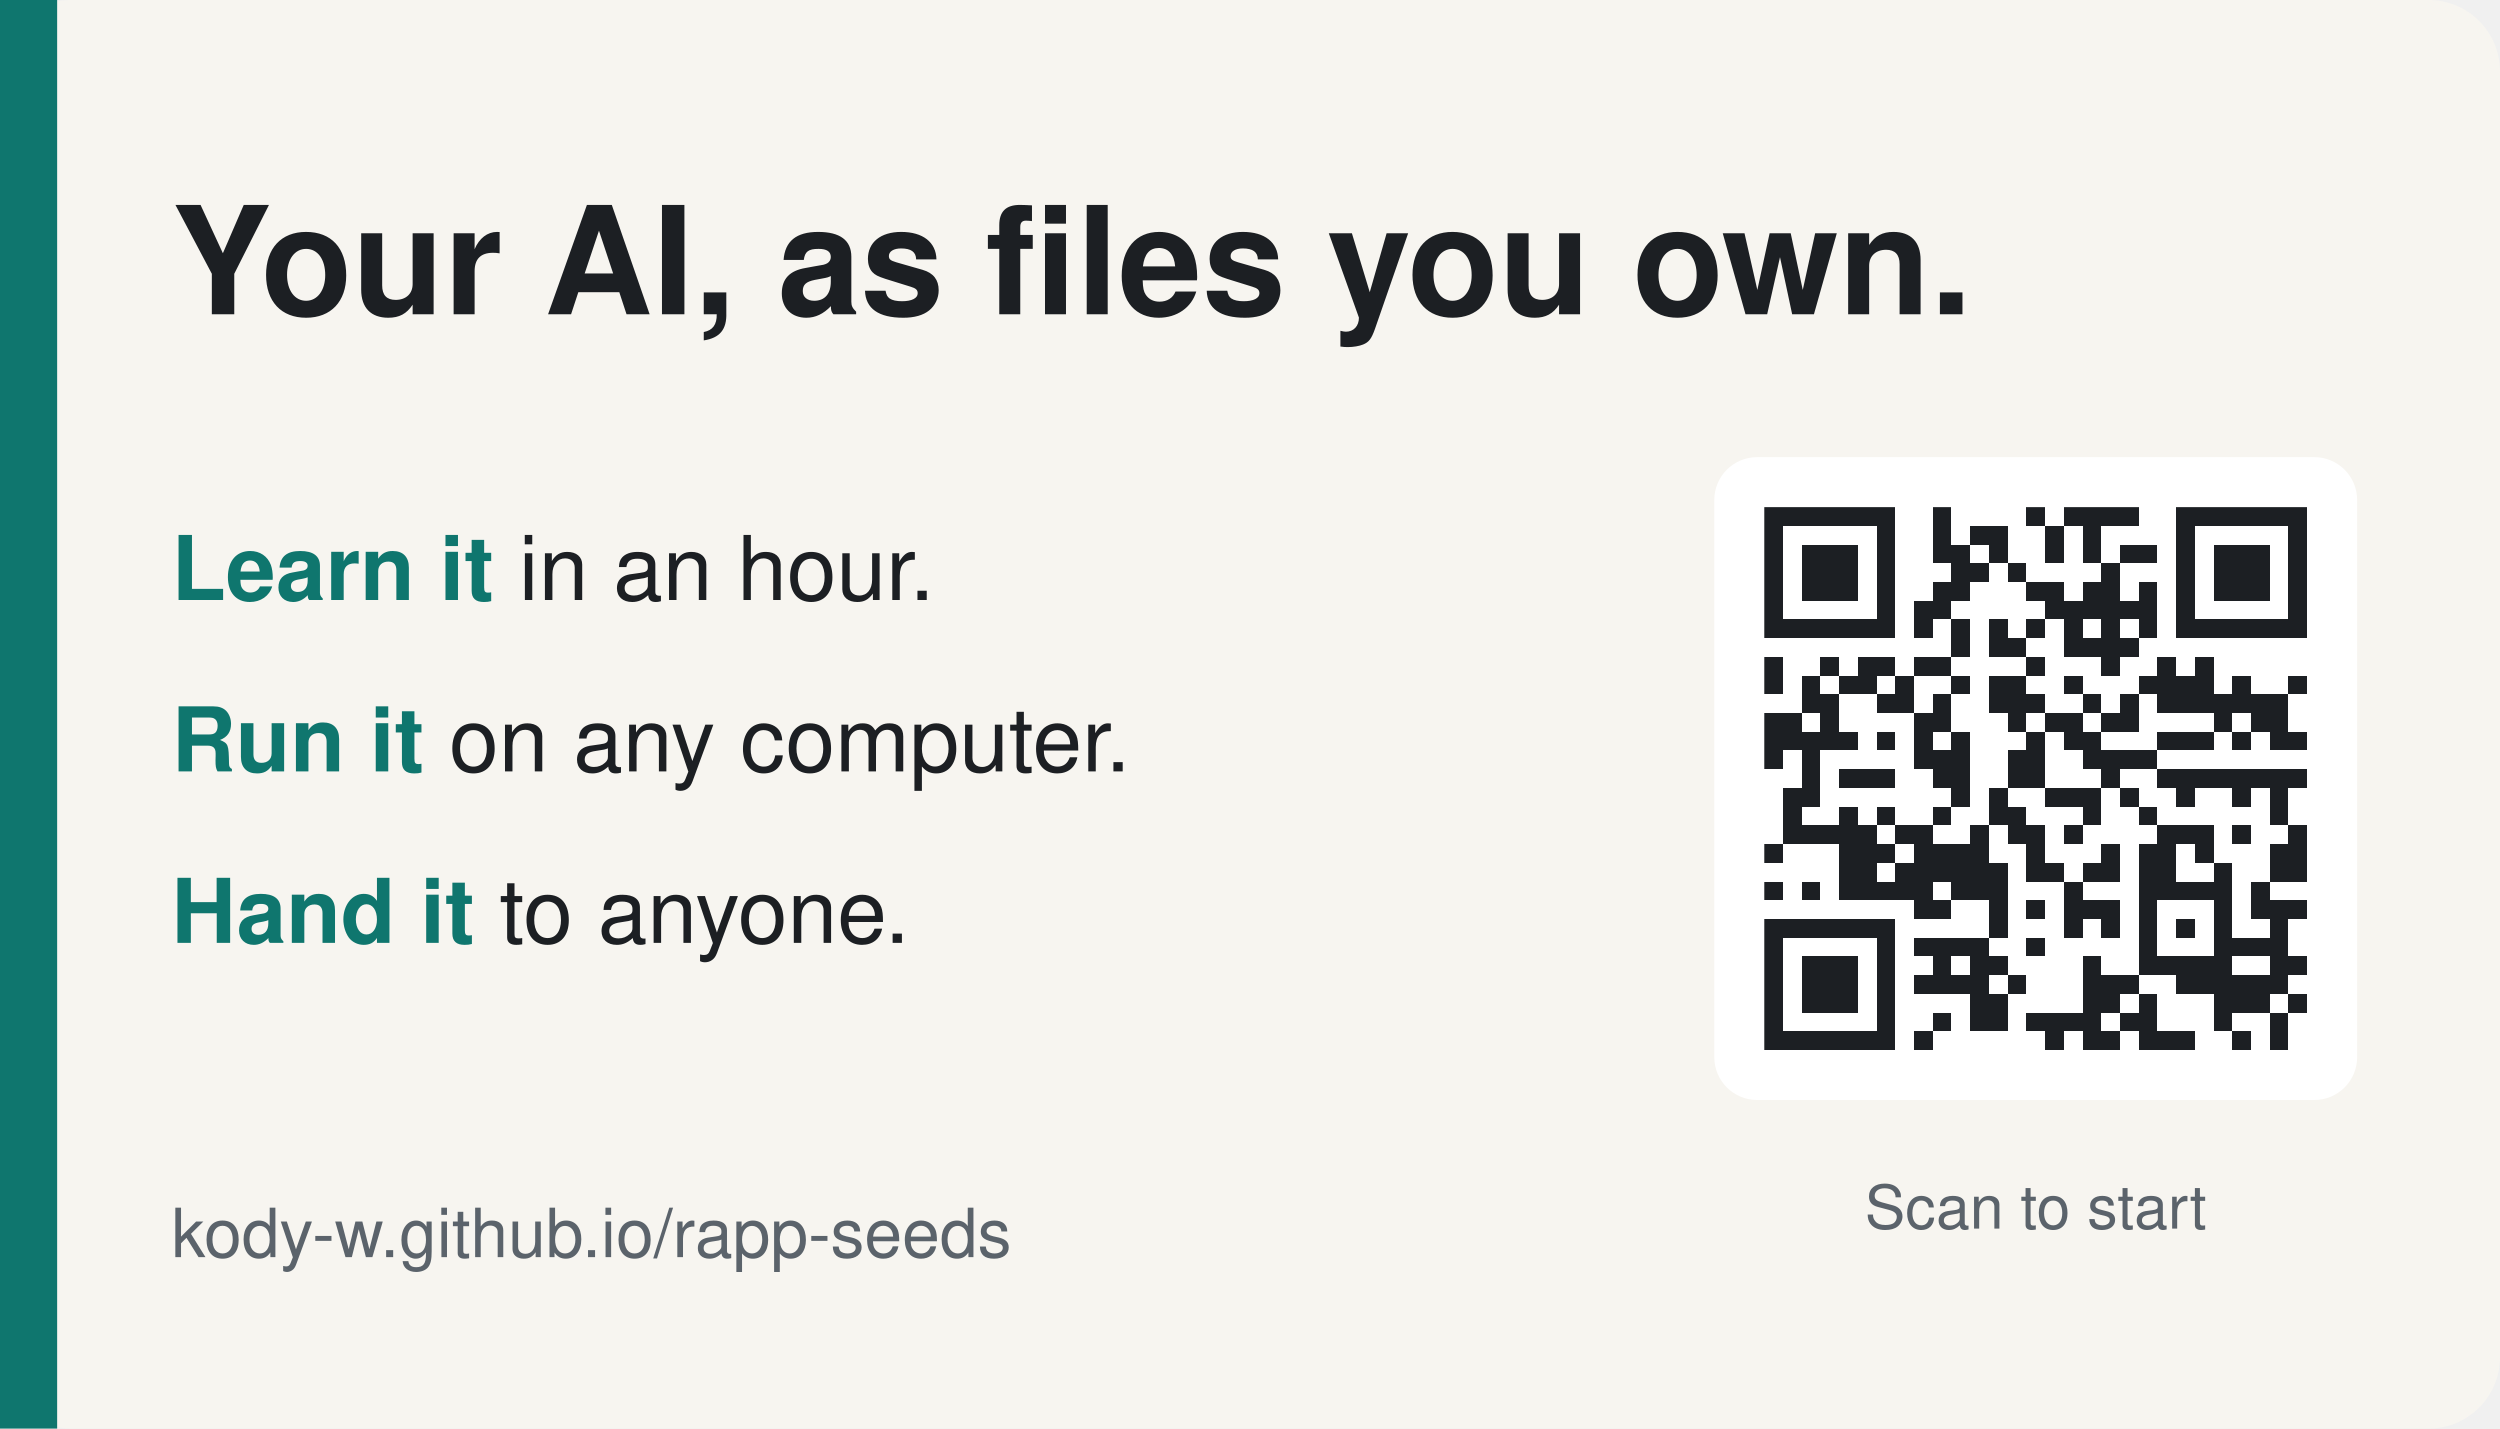
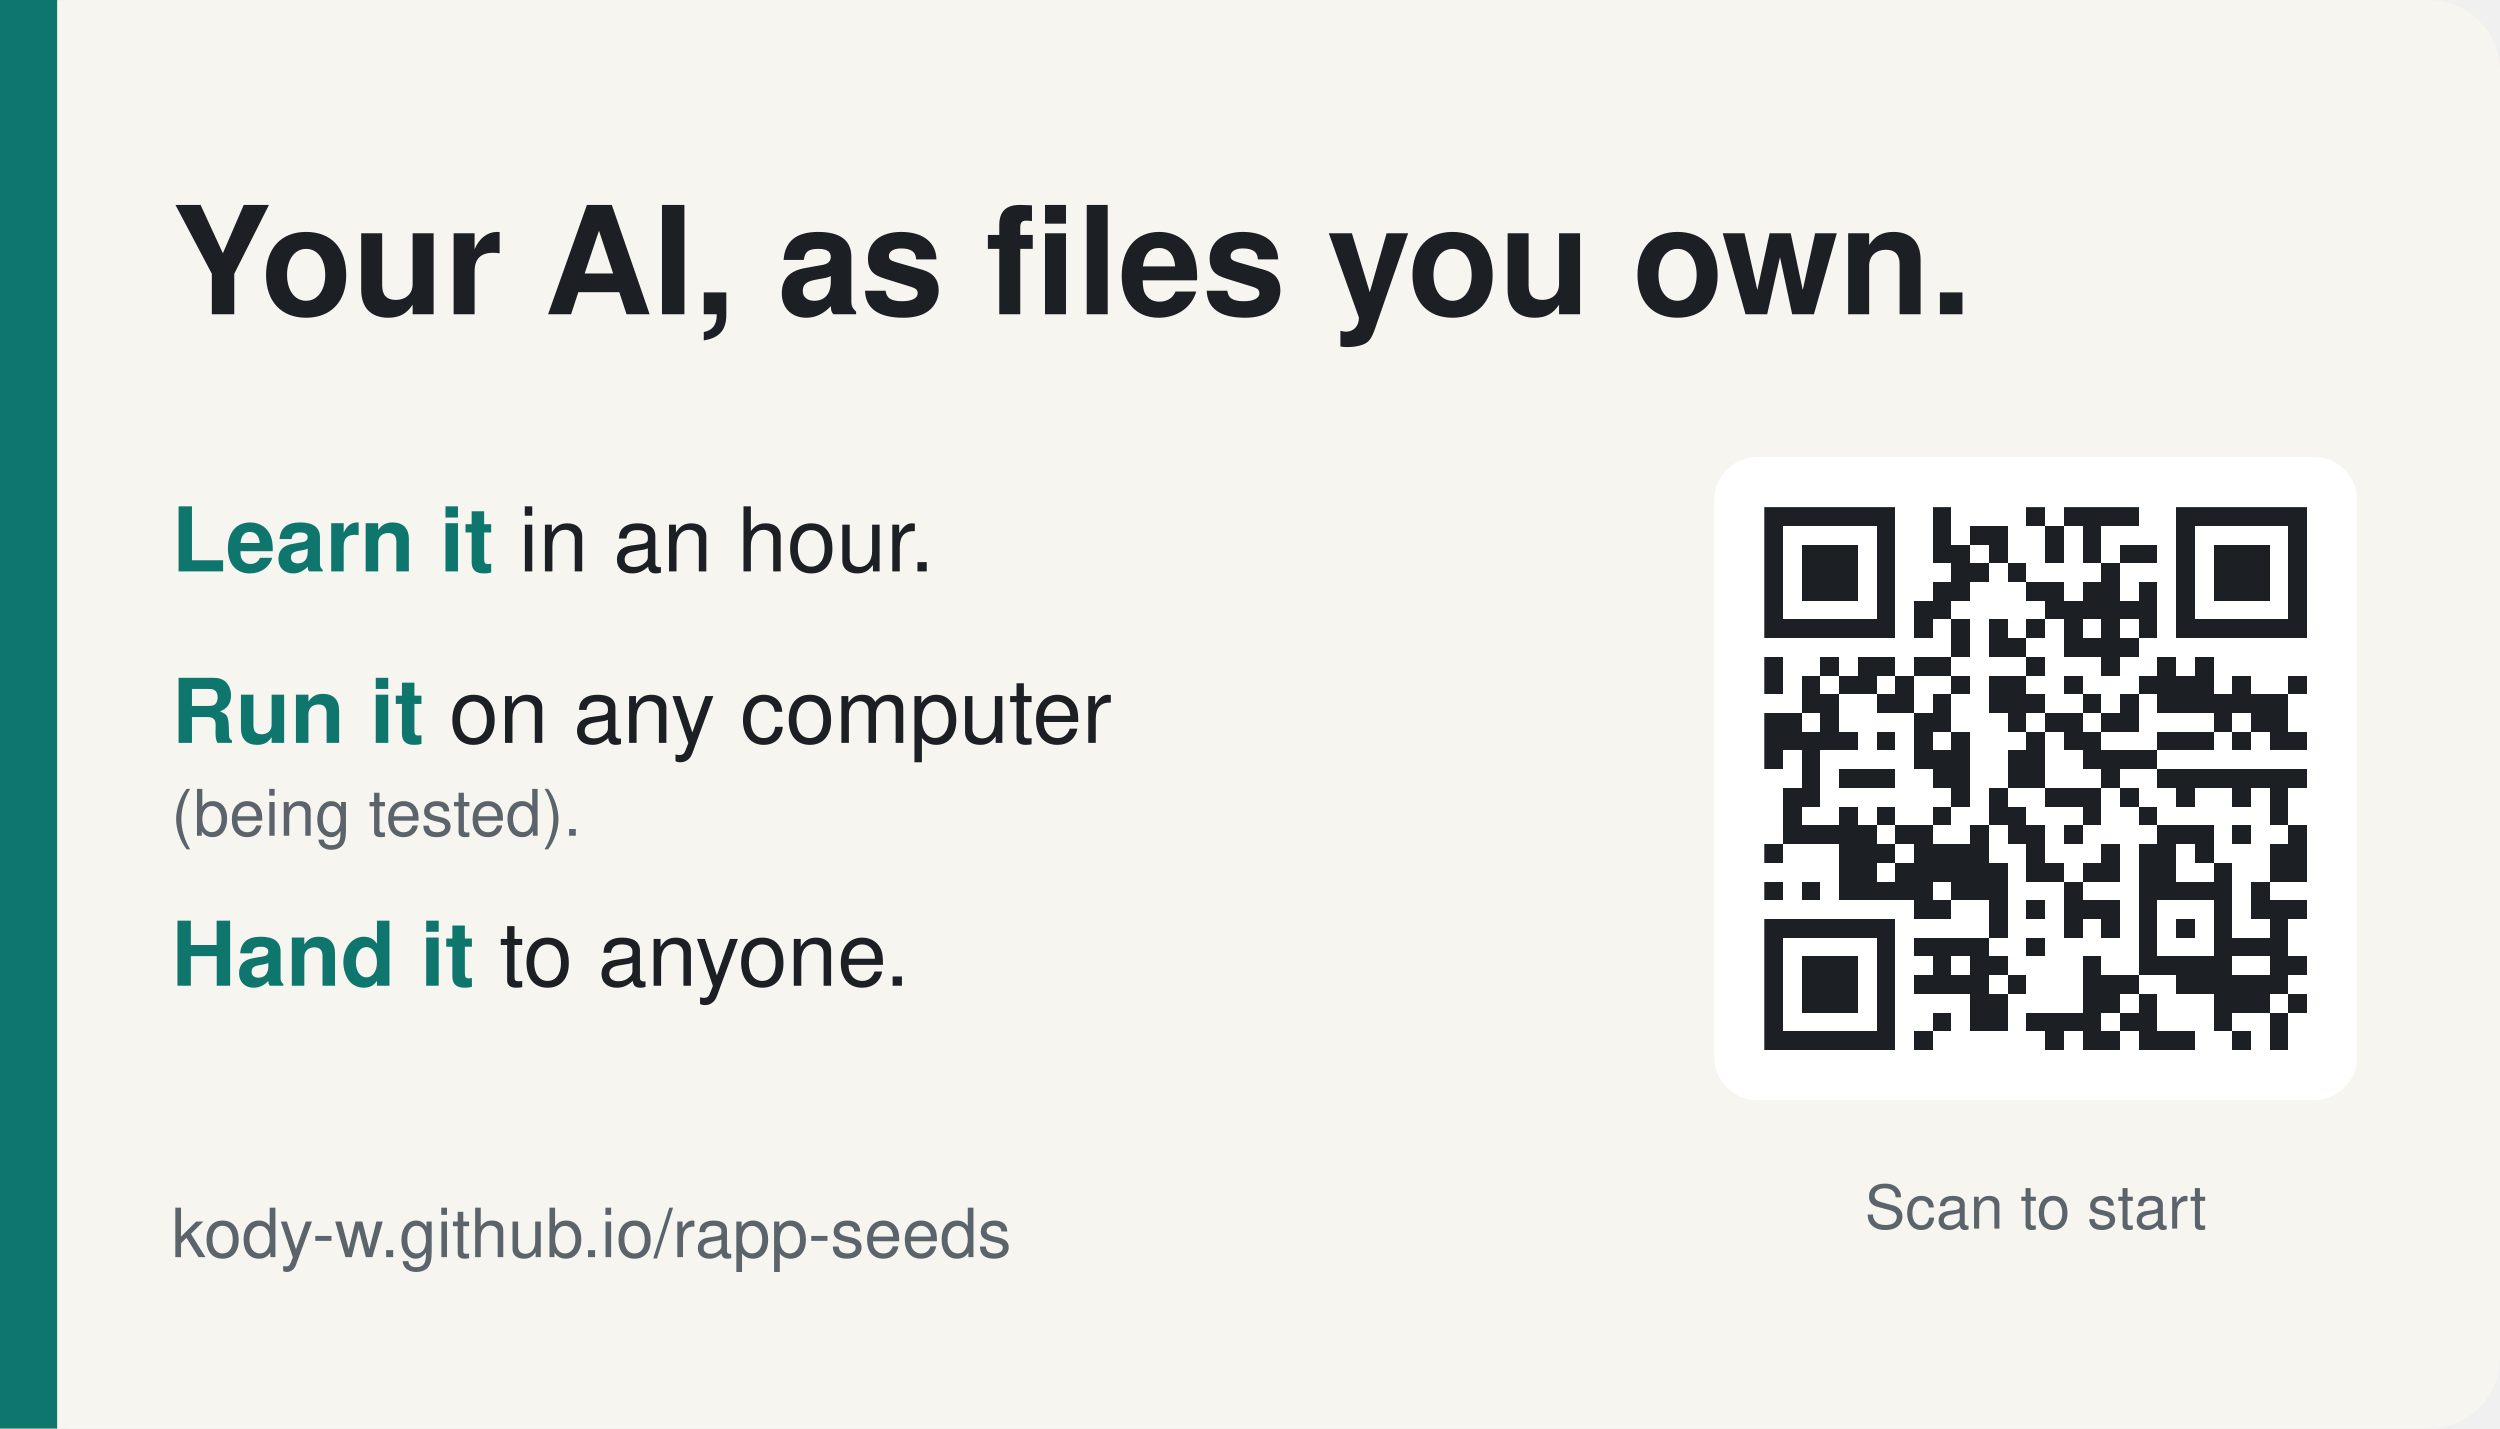
<svg xmlns="http://www.w3.org/2000/svg" width="3.5in" height="2in" viewBox="0 0 350 200">
  <rect width="350" height="200" rx="10" fill="#f7f5f0" />
  <rect x="0" y="0" width="8" height="200" fill="#0f766e" />
  <g font-family="Helvetica, Arial, sans-serif" fill="#1c1f23">
    <text x="24" y="44" font-size="21" font-weight="700">Your AI, as files you own.</text>
-     <text x="24" y="84" font-size="12.5">
+     <text x="24" y="80" font-size="12.5">
      <tspan font-weight="700" fill="#0f766e">Learn it</tspan> in an hour.</text>
-     <text x="24" y="108" font-size="12.5">
-       <tspan font-weight="700" fill="#0f766e">Run it</tspan> on any computer.</text>
-     <text x="24" y="132" font-size="12.5">
+     <text x="24" y="104" font-size="12.5">
+       <tspan font-weight="700" fill="#0f766e">Run it</tspan> on any computer</text>
+     <text x="24" y="117" font-size="9" fill="#5b636b">(being tested).</text>
+     <text x="24" y="138" font-size="12.5">
      <tspan font-weight="700" fill="#0f766e">Hand it</tspan> to anyone.</text>
    <text x="24" y="176" font-size="9.5" fill="#5b636b">kody-w.github.io/rapp-seeds</text>
  </g>
  <rect x="240" y="64" width="90" height="90" rx="6" fill="#fff" />
  <svg x="247" y="71" width="76" height="76" viewBox="0 0 29 29" shape-rendering="crispEdges">
    <path stroke="#1c1f23" d="M0 0.5h7m2 0h1m4 0h1m1 0h4m2 0h7m-29 1h1m5 0h1m2 0h1m1 0h2m2 0h1m1 0h1m4 0h1m5 0h1m-29 1h1m1 0h3m1 0h1m2 0h2m1 0h1m2 0h1m1 0h1m1 0h2m1 0h1m1 0h3m1 0h1m-29 1h1m1 0h3m1 0h1m3 0h2m1 0h1m4 0h1m3 0h1m1 0h3m1 0h1m-29 1h1m1 0h3m1 0h1m2 0h2m3 0h2m1 0h2m1 0h1m1 0h1m1 0h3m1 0h1m-29 1h1m5 0h1m1 0h2m5 0h6m1 0h1m5 0h1m-29 1h7m1 0h1m1 0h1m1 0h1m1 0h1m1 0h1m1 0h1m1 0h1m1 0h7m-19 1h1m1 0h2m2 0h4m-20 1h1m2 0h1m1 0h2m1 0h2m4 0h1m3 0h1m2 0h1m1 0h1m-24 1h1m1 0h1m1 0h2m1 0h1m2 0h1m1 0h2m2 0h1m3 0h4m1 0h1m2 0h1m-27 1h2m2 0h2m1 0h1m2 0h3m2 0h1m1 0h1m1 0h7m-28 1h2m1 0h1m4 0h2m3 0h1m1 0h2m1 0h2m4 0h1m1 0h2m-28 1h5m1 0h1m1 0h1m1 0h1m3 0h1m1 0h2m3 0h3m1 0h1m1 0h2m-29 1h1m1 0h1m5 0h3m2 0h2m2 0h4m-19 1h1m1 0h3m2 0h2m2 0h2m3 0h1m2 0h8m-28 1h2m7 0h1m1 0h1m2 0h3m1 0h1m2 0h1m2 0h1m1 0h1m-27 1h1m2 0h1m1 0h1m2 0h1m2 0h2m3 0h1m2 0h1m6 0h1m-27 1h5m1 0h2m2 0h1m1 0h2m1 0h1m4 0h3m1 0h1m2 0h1m-29 1h1m3 0h3m1 0h4m2 0h1m3 0h1m1 0h2m1 0h1m3 0h2m-25 1h2m1 0h6m1 0h2m1 0h2m1 0h2m2 0h1m2 0h2m-29 1h1m1 0h1m1 0h5m1 0h3m3 0h1m3 0h5m1 0h1m-19 1h2m2 0h1m1 0h1m1 0h3m1 0h1m3 0h1m1 0h3m-29 1h7m5 0h1m3 0h1m1 0h1m1 0h1m1 0h1m1 0h1m2 0h1m-28 1h1m5 0h1m1 0h4m2 0h1m5 0h1m3 0h4m-28 1h1m1 0h3m1 0h1m2 0h1m1 0h2m4 0h1m2 0h5m2 0h2m-29 1h1m1 0h3m1 0h1m1 0h4m1 0h1m3 0h3m2 0h6m-28 1h1m1 0h3m1 0h1m4 0h2m4 0h2m1 0h1m3 0h3m1 0h1m-29 1h1m5 0h1m2 0h1m1 0h2m1 0h4m1 0h2m3 0h1m2 0h1m-28 1h7m1 0h1m6 0h1m1 0h2m1 0h3m2 0h1m1 0h1" />
  </svg>
  <text x="285" y="172" font-family="Helvetica, Arial, sans-serif" font-size="8.5" fill="#5b636b" text-anchor="middle">Scan to start</text>
</svg>
